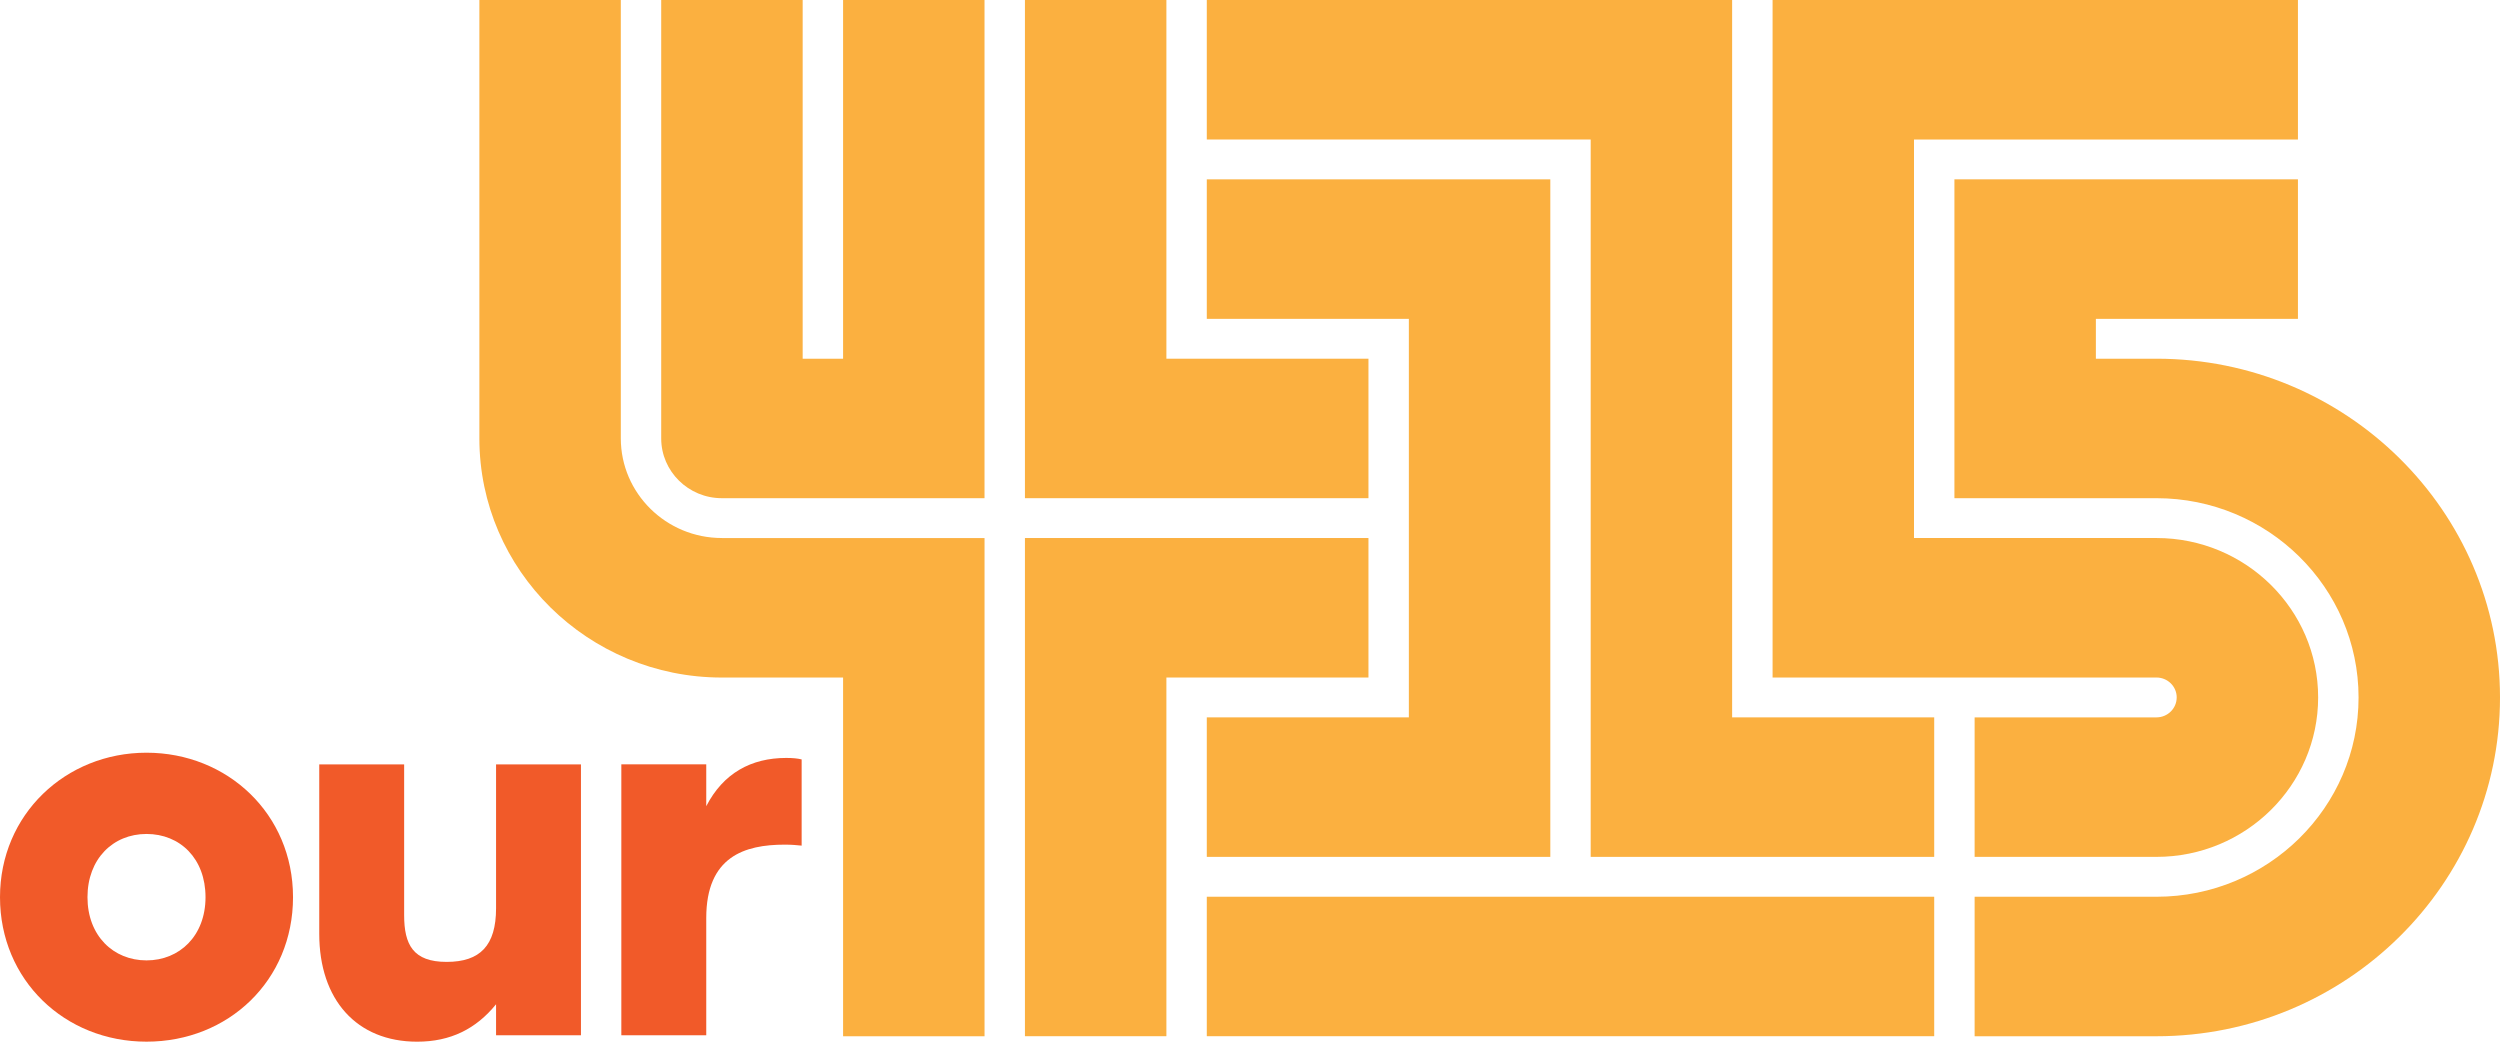
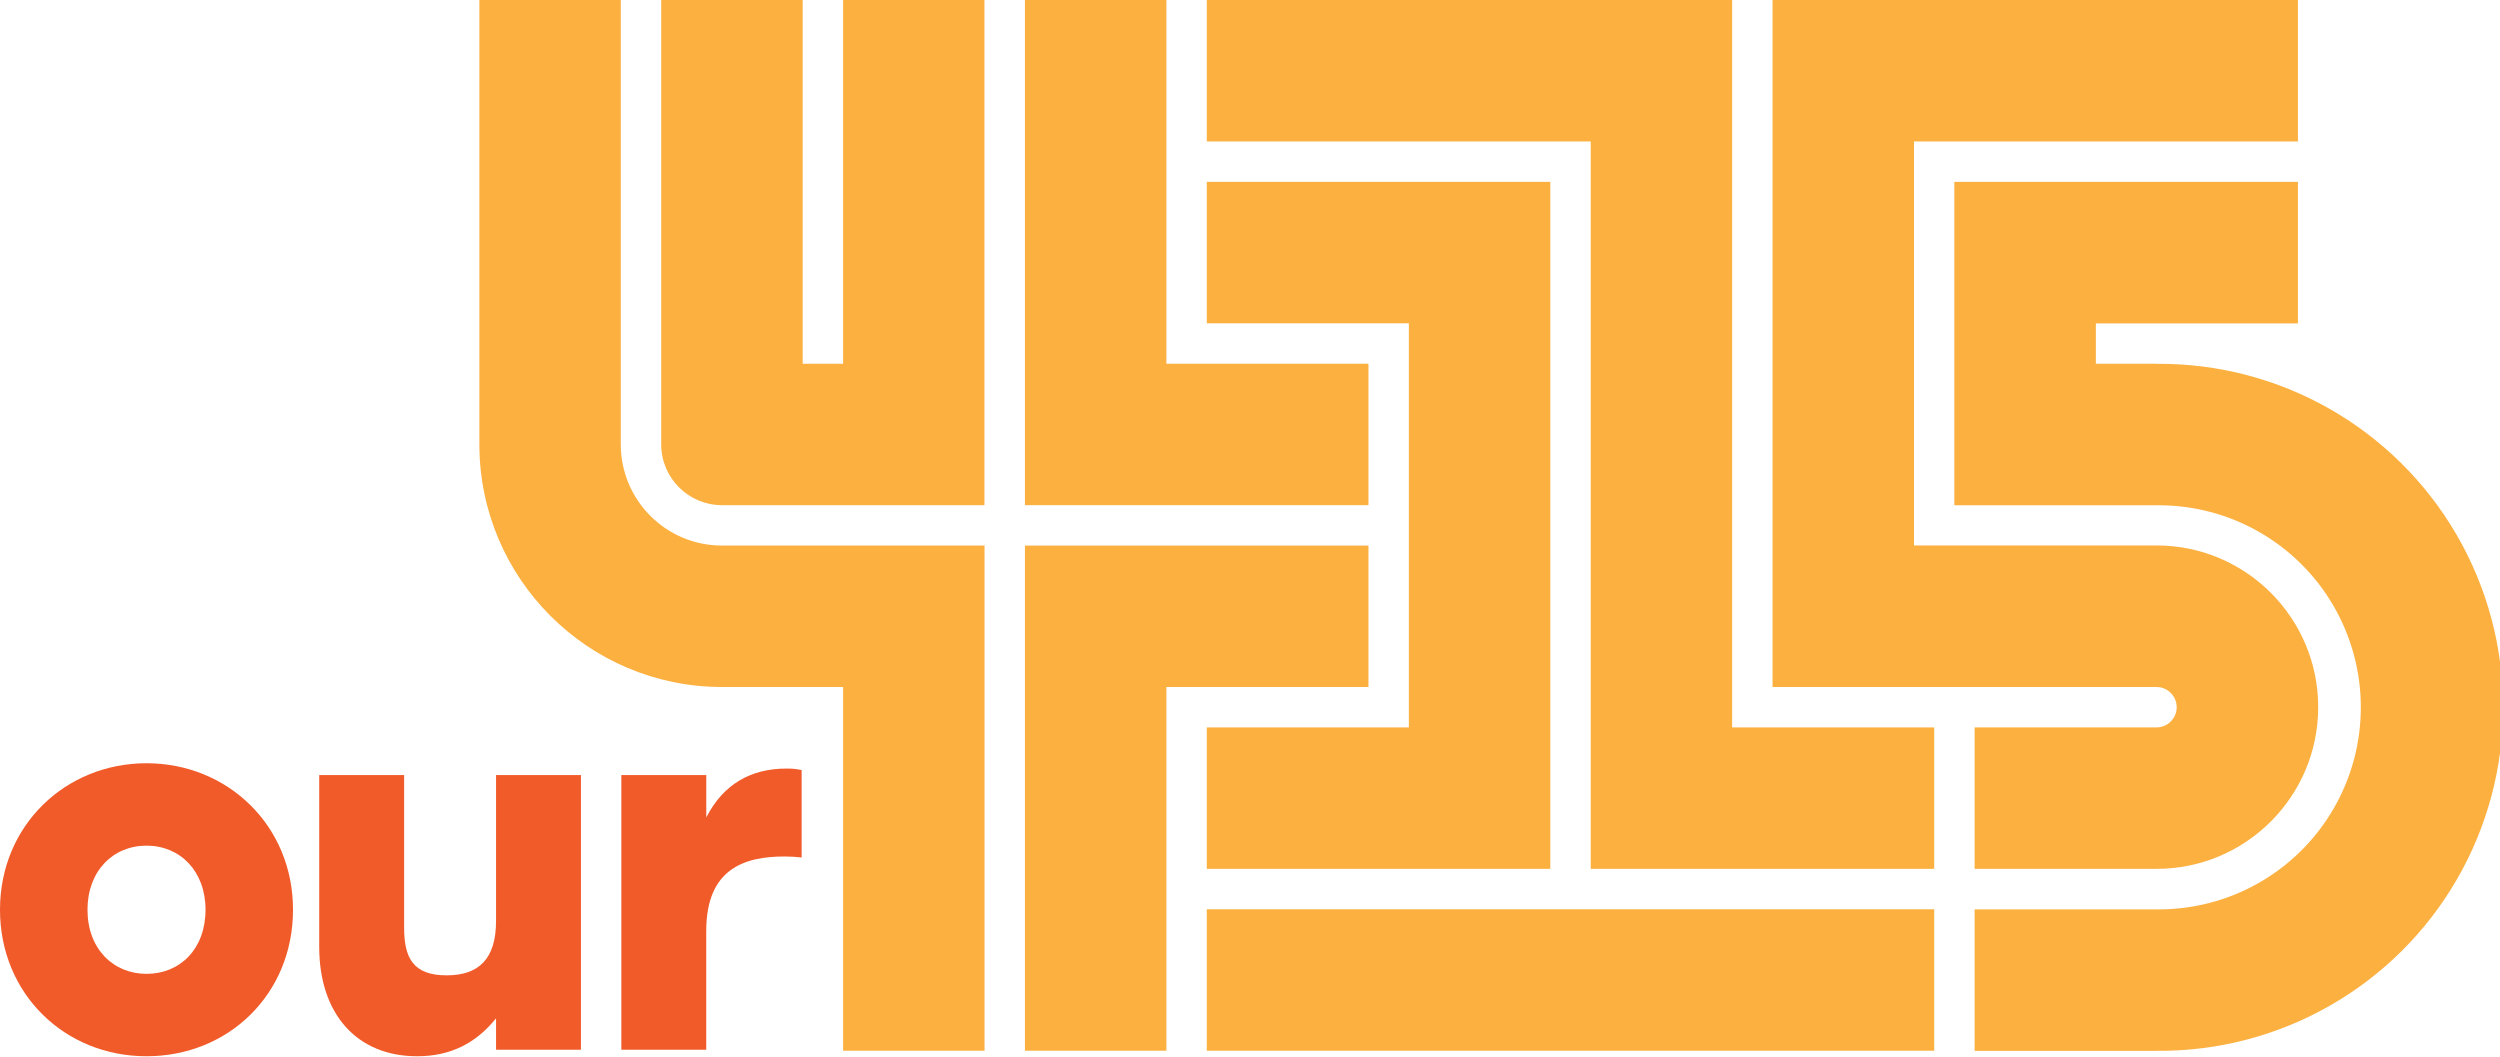
- <svg xmlns="http://www.w3.org/2000/svg" width="120" height="50" viewBox="0 0 120 50" fill="none">
-   <path d="M34.649 25.825C31.975 25.825 29.799 23.679 29.799 21.042V0H23.01V21.044C23.01 27.373 28.231 32.522 34.649 32.522H40.468V49.74H47.258V25.826H34.649V25.825Z" fill="#FBB040" />
-   <path d="M34.648 23.913H47.257V0H40.468V17.218H38.528V0H31.738V21.044C31.738 22.626 33.044 23.913 34.648 23.913Z" fill="#FBB040" />
-   <path d="M49.197 49.738H55.987V32.521H65.686V25.825H49.197V49.738Z" fill="#FBB040" />
-   <path d="M55.987 17.218V0H49.197V23.913H65.686V17.218H55.987Z" fill="#FBB040" />
-   <path d="M83.142 34.434V0H57.926V6.696H76.353V41.13H92.842V34.434H83.142Z" fill="#FBB040" />
-   <path d="M74.415 8.609H57.926V15.305H67.625V34.434H57.926V41.13H74.415V8.609Z" fill="#FBB040" />
-   <path d="M92.842 43.043H57.926V49.738H92.842V43.043Z" fill="#FBB040" />
-   <path d="M104.481 33.477C104.481 34.005 104.046 34.434 103.511 34.434H94.782V41.13H103.511C107.79 41.13 111.271 37.697 111.271 33.477C111.271 29.257 107.79 25.825 103.511 25.825H91.872V6.696H110.301V0H85.084V32.521H103.513C104.047 32.521 104.482 32.95 104.482 33.477H104.481Z" fill="#FBB040" />
-   <path d="M103.512 17.218H100.602V15.305H110.301V8.609H93.812V23.913H103.512C108.86 23.913 113.211 28.204 113.211 33.479C113.211 38.753 108.86 43.044 103.512 43.044H94.782V49.74H103.512C112.603 49.74 120 42.445 120 33.479C120 24.513 112.603 17.218 103.512 17.218Z" fill="#FBB040" />
-   <path d="M14.065 43.065C14.065 47.062 10.964 50 7.032 50C3.101 50 0 47.038 0 43.065C0 39.092 3.15 36.13 7.032 36.13C10.915 36.13 14.065 39.067 14.065 43.065ZM4.199 43.065C4.199 44.919 5.445 46.099 7.032 46.099C8.619 46.099 9.865 44.919 9.865 43.065C9.865 41.211 8.644 40.03 7.032 40.03C5.42 40.03 4.199 41.234 4.199 43.065Z" fill="#F15A29" />
-   <path d="M27.886 36.69V49.694H23.811V48.205C22.851 49.386 21.629 50.001 20.023 50.001C17.122 50.001 15.324 47.991 15.324 44.824V36.691H19.399V43.926C19.399 45.344 19.83 46.171 21.437 46.171C23.044 46.171 23.811 45.391 23.811 43.595V36.691H27.886V36.69Z" fill="#F15A29" />
-   <path d="M38.479 36.453V40.59C38.215 40.567 38.048 40.543 37.665 40.543C35.747 40.543 33.9 41.111 33.9 44.066V49.693H29.824V36.688H33.9V38.698C34.715 37.114 36.058 36.381 37.736 36.381C38.048 36.381 38.288 36.404 38.479 36.452V36.453Z" fill="#F15A29" />
+ <svg xmlns="http://www.w3.org/2000/svg" viewBox="0 0 904.4 382.11">
+   <defs>
+     <style>.cls-1{fill:#fbb040;}.cls-2{fill:#f15a29;}</style>
+   </defs>
+   <g id="Layer_2" data-name="Layer 2">
+     <g id="Layer_1-2" data-name="Layer 1">
+       <path class="cls-1" d="M261.13,197.36a36.59,36.59,0,0,1-36.55-36.54V0H173.42V160.82a87.81,87.81,0,0,0,87.71,87.71H305V380.11h51.17V197.36Z" />
+       <path class="cls-1" d="M261.13,182.75h95V0H305V131.58H290.37V0H239.2V160.82A22,22,0,0,0,261.13,182.75Z" />
+       <polygon class="cls-1" points="370.78 380.11 421.95 380.11 421.95 248.53 495.05 248.53 495.05 197.37 370.78 197.37 370.78 380.11" />
+       <polygon class="cls-1" points="421.95 131.58 421.95 0 370.78 0 370.78 182.75 495.05 182.75 495.05 131.58 421.95 131.58" />
+       <polygon class="cls-1" points="626.62 263.15 626.62 0 436.57 0 436.57 51.17 575.46 51.17 575.46 314.32 699.72 314.32 699.72 263.15 626.62 263.15" />
+       <polygon class="cls-1" points="560.84 65.79 436.57 65.79 436.57 116.96 509.67 116.96 509.67 263.15 436.57 263.15 436.57 314.32 560.84 314.32 560.84 65.79" />
+       <rect class="cls-1" x="436.57" y="328.94" width="263.15" height="51.17" />
+       <path class="cls-1" d="M787.44,255.84a7.32,7.32,0,0,1-7.31,7.31H714.34v51.17h65.79a58.48,58.48,0,1,0,0-117H692.41V51.17H831.3V0H641.24V248.53H780.13A7.32,7.32,0,0,1,787.44,255.84Z" />
+       <path class="cls-1" d="M780.13,131.58H758.2V117h73.1V65.79H707v117h73.1a73.1,73.1,0,1,1,0,146.19H714.34v51.17h65.79a124.27,124.27,0,1,0,0-248.53Z" />
+       <path class="cls-2" d="M106,329.11c0,30.55-23.37,53-53,53s-53-22.64-53-53c0-30.55,23.74-53,53-53S106,298.56,106,329.11Zm-74.35,0C31.65,343.28,41,352.3,53,352.3c12.15,0,21.35-9,21.35-23.19,0-14-9.2-23.19-21.35-23.19S31.65,315.12,31.65,329.11Z" />
+       <path class="cls-2" d="M210.16,280.39v99.37H179.45V368.38c-7.23,9-16.45,13.73-28.55,13.73-21.87,0-35.42-15.36-35.42-39.57V280.39H146.2v55.28c0,10.85,3.25,17.17,15.36,17.17,11.74,0,17.89-6,17.89-19.7V280.39Z" />
+       <path class="cls-2" d="M290,278.58V310.2a53.87,53.87,0,0,0-6.15-.36c-14.45,0-28.36,4.33-28.36,26.92v43H224.78V280.39H255.5v15.35c6.14-12.1,16.26-17.7,28.91-17.7A23.55,23.55,0,0,1,290,278.58Z" />
+     </g>
+   </g>
</svg>
